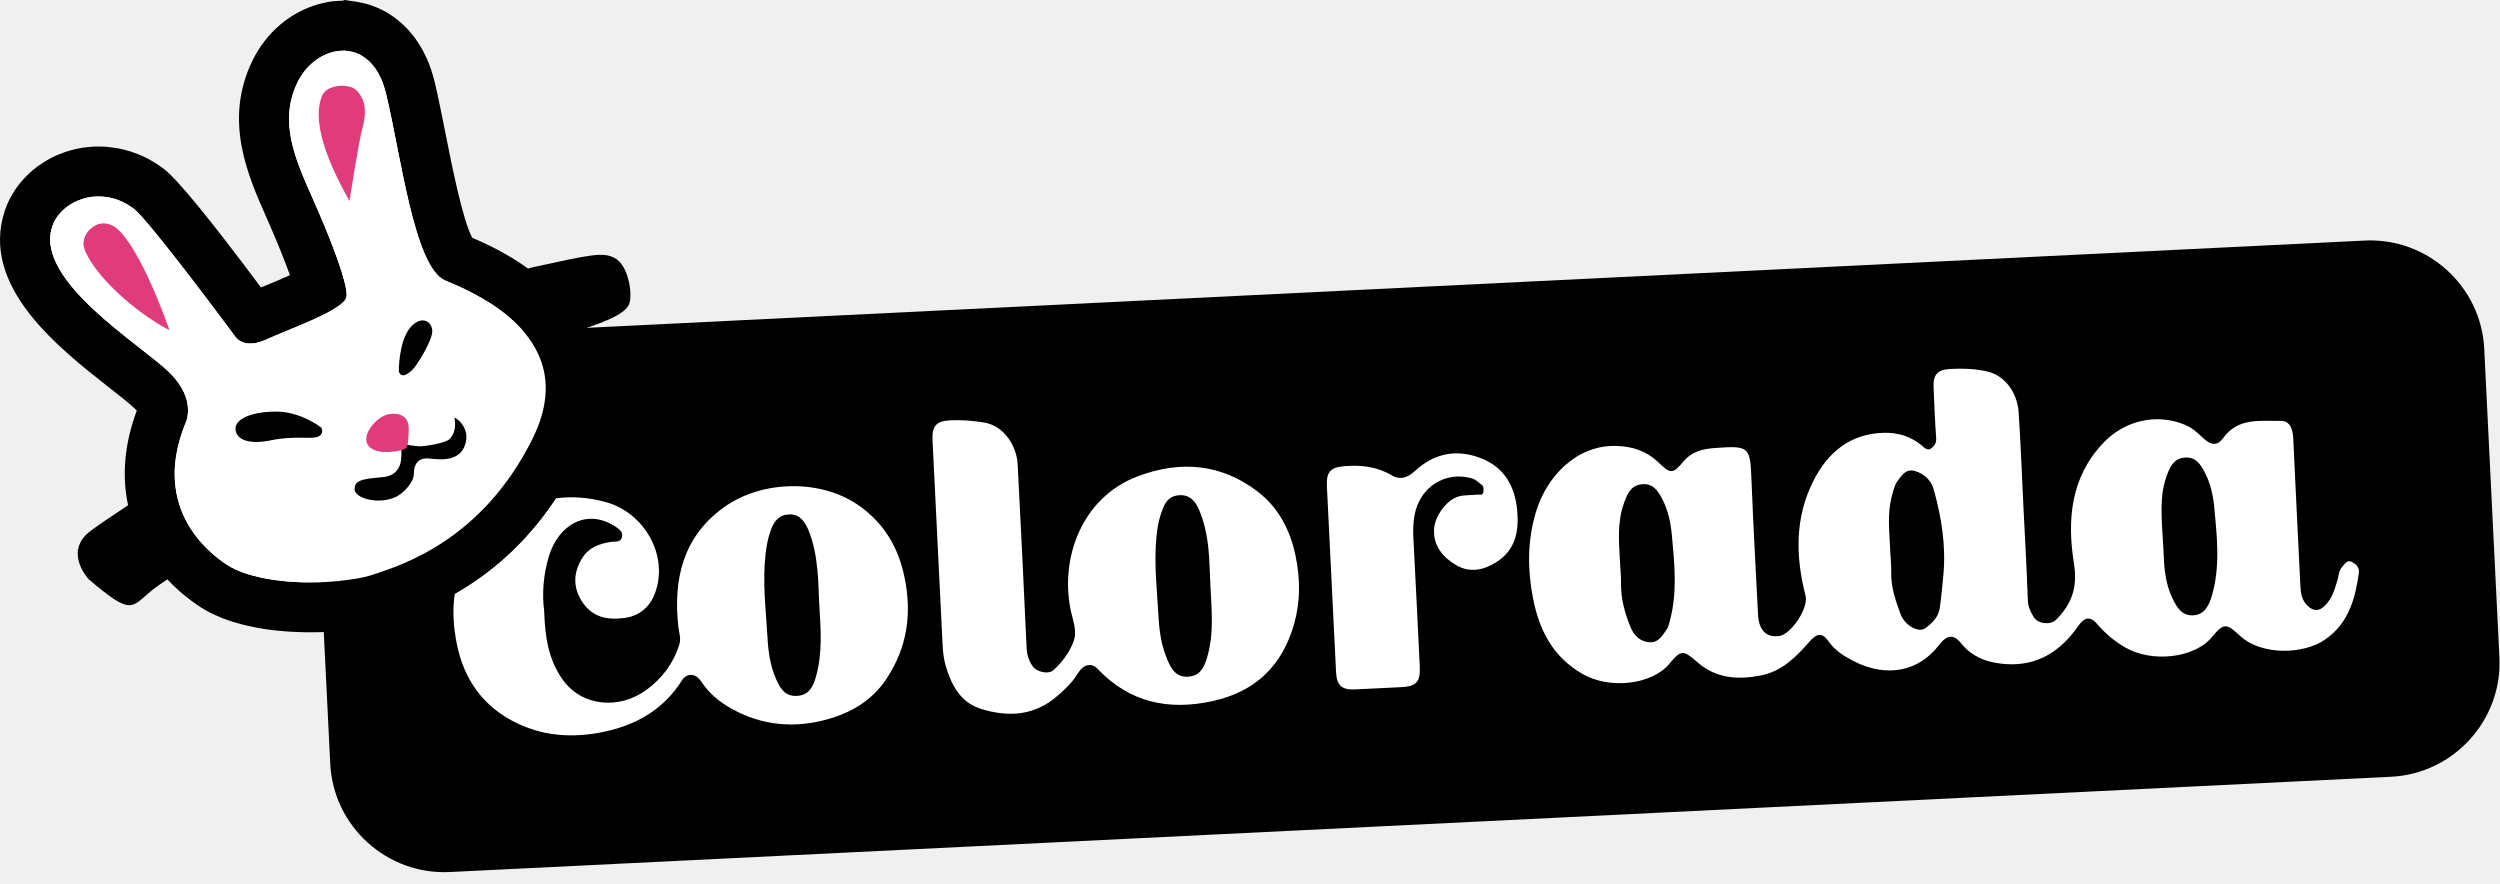
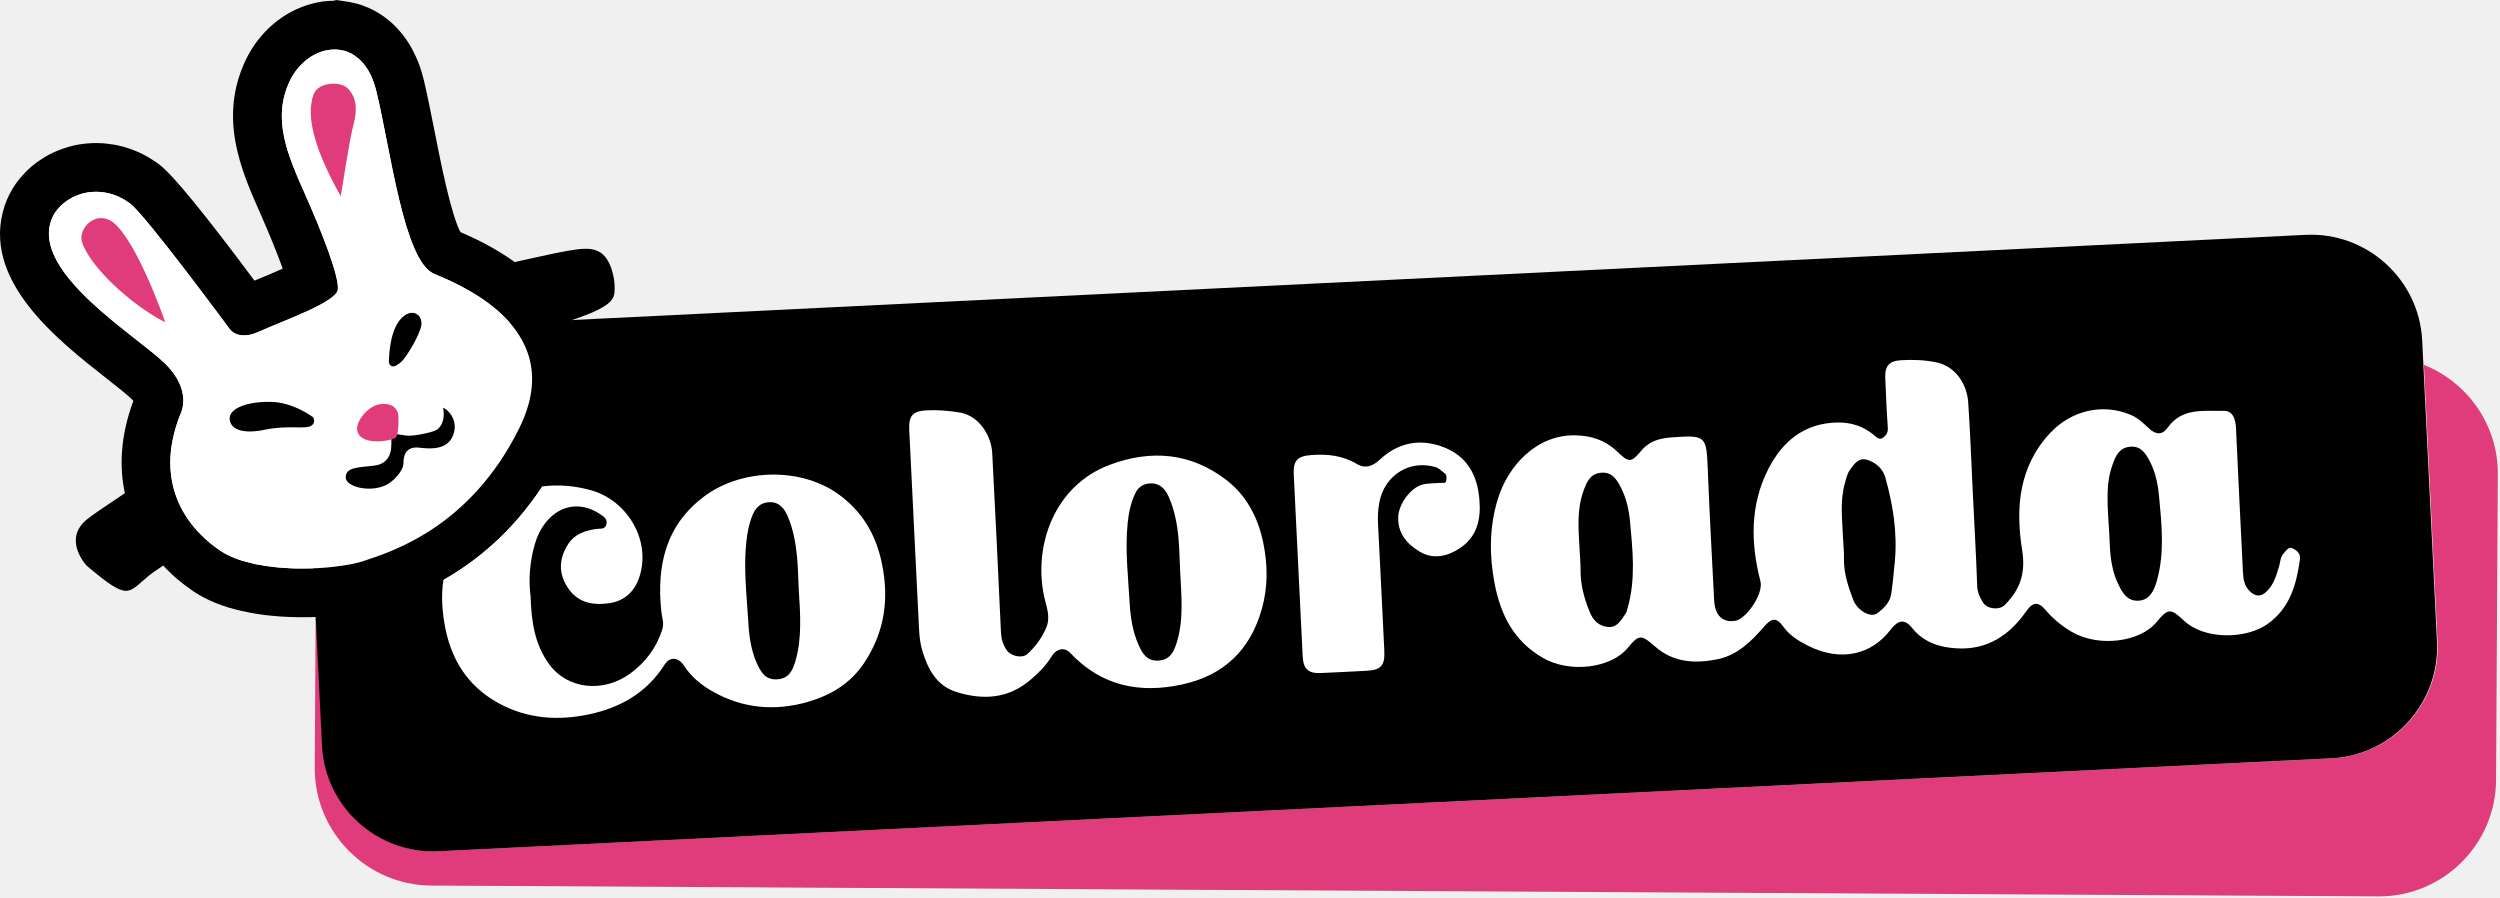
- <svg xmlns="http://www.w3.org/2000/svg" width="659" height="233" viewBox="0 0 659 233" fill="none">
-   <path d="M658.847 173.294L654.843 91.923C654.034 75.432 639.861 62.602 623.347 63.411L111.596 88.523C95.085 89.335 82.24 103.493 83.052 119.985L87.054 201.356C87.866 217.847 102.038 230.68 118.553 229.868L630.3 204.752C646.811 203.944 659.659 189.786 658.847 173.294Z" fill="black" />
-   <path d="M389.681 120.525C383.407 118.347 377.753 119.695 372.898 124.225C371.106 125.895 369.042 126.611 366.902 125.323C363.03 122.994 358.893 122.542 354.525 122.874C350.723 123.161 349.585 124.345 349.771 128.18C350.16 136.249 350.561 144.318 350.96 152.384C351.364 160.655 351.759 168.929 352.186 177.2C352.363 180.66 353.681 181.875 357.085 181.73C361.178 181.556 365.271 181.342 369.361 181.133C373.381 180.925 374.45 179.738 374.251 175.669C373.697 164.333 373.157 153 372.56 141.663C372.452 139.646 372.522 137.673 372.898 135.687C374.285 128.332 381.011 124.108 387.987 126.097C389.09 126.413 389.659 127.145 390.462 127.707C391.192 128.218 391.078 128.973 391.015 129.648C390.907 130.769 389.934 130.302 389.33 130.374C387.715 130.576 386.021 130.431 384.482 130.867C381.327 131.763 378.201 136.047 378.021 139.454C377.784 143.92 380.351 146.904 383.837 148.965C387.415 151.083 391.167 150.297 394.52 148.129C399.381 144.987 400.415 140.23 399.953 134.81C399.372 127.953 396.375 122.848 389.681 120.525Z" fill="white" />
-   <path d="M583.1 156.869C582.354 159.464 581.159 162.116 578.027 162.207C575.103 162.296 573.795 160.124 572.581 157.541C570.211 152.503 570.47 147.19 570.258 144.368C569.79 136.419 569.165 130.913 571.108 125.54C571.949 123.22 572.809 121.007 575.669 120.644C578.757 120.256 580.072 122.38 581.257 124.666C582.784 127.617 583.426 130.929 583.716 134.076C584.421 141.659 585.259 149.343 583.1 156.869ZM512.257 151.758C511.985 154.615 511.719 157.469 511.312 160.313C510.967 162.709 509.26 164.287 507.557 165.572C505.73 166.952 502.095 164.856 500.989 161.882C499.674 158.353 498.451 154.782 498.524 150.915C498.558 149.084 498.366 147.25 498.274 145.416C498.091 140.409 497.36 135.377 498.783 130.43C499.134 129.209 499.415 127.864 500.139 126.876C501.242 125.376 502.414 123.45 504.766 124.154C507.178 124.874 509.042 126.582 509.709 128.95C511.795 136.394 513.009 143.919 512.257 151.758ZM440.111 163.855C439.928 164.515 439.802 165.25 439.419 165.787C438.246 167.438 437.248 169.496 434.754 169.297C432.194 169.092 430.651 167.419 429.741 165.159C428.287 161.538 427.26 157.825 427.304 153.867C427.323 152.134 427.153 150.401 427.067 148.667C426.783 143.269 426.182 137.871 428.091 132.593C428.938 130.257 429.792 128.05 432.627 127.671C435.689 127.264 437.045 129.338 438.228 131.658C439.741 134.613 440.418 137.909 440.705 141.056C441.401 148.642 442.219 156.31 440.111 163.855ZM619.871 148.09C618.68 147.487 618.098 148.705 617.419 149.409C616.461 150.4 616.515 151.761 616.142 152.973C615.415 155.332 614.779 157.709 612.93 159.574C611.281 161.238 609.795 161.156 608.221 159.628C606.751 158.201 606.473 156.361 606.381 154.432C605.756 141.463 605.086 128.495 604.498 115.527C604.39 113.172 603.651 110.896 601.22 110.937C595.812 111.031 589.911 110.012 586.014 115.495C584.551 117.55 582.8 117.373 581.008 115.707C579.472 114.277 577.999 112.818 575.938 111.969C568.264 108.809 559.939 110.934 554.388 116.793C545.766 125.891 544.872 137.195 546.695 148.547C547.707 154.855 546.095 159.246 541.989 163.363C540.526 164.827 537.22 164.486 536.117 162.7C535.301 161.383 534.6 160.013 534.539 158.28C534.255 150.107 533.787 141.94 533.386 133.773C532.975 125.401 532.668 117.02 532.112 108.657C531.783 103.701 528.667 98.928 523.562 97.855C520.332 97.176 517.222 97.088 514.027 97.258C510.752 97.438 509.551 98.761 509.687 102.028C509.87 106.523 510.06 111.019 510.376 115.505C510.471 116.856 509.836 117.708 508.91 118.28C507.971 118.86 507.263 117.999 506.549 117.408C503.679 115.025 500.313 113.999 496.624 114.084C487.762 114.292 481.873 119.192 478.074 126.633C473.109 136.356 473.273 146.675 475.937 156.979C476.813 160.357 472.081 167.163 469.117 167.634C465.697 168.174 463.636 166.201 463.421 162.065C462.811 150.325 462.173 138.584 461.702 126.838C461.338 117.708 461.262 117.44 452.084 118.093C448.917 118.321 446.044 118.961 443.822 121.588C440.936 125 440.415 125.01 437.134 121.866C433.995 118.857 430.237 117.654 426.034 117.547C415.493 117.276 407.62 125.695 404.848 135.033C402.632 142.486 402.613 149.955 404.076 157.57C405.723 166.134 409.342 173.193 417.212 177.688C424.422 181.808 435.535 180.46 440.086 174.923C443.142 171.204 443.746 171.327 447.491 174.604C452.384 178.882 458.156 179.229 464.154 178.051C469.654 176.972 473.399 173.253 476.911 169.209C478.991 166.819 480.299 166.671 482.091 169.165C483.823 171.577 486.175 173.016 488.599 174.26C497.639 178.897 506.002 176.738 511.078 170.09C513.129 167.4 514.883 166.999 516.953 169.578C520.117 173.518 524.504 174.847 529.201 175.081C537.359 175.482 543.329 171.482 547.83 165.001C549.493 162.605 551.041 162.378 552.884 164.559C554.961 167.015 557.344 169.001 560.154 170.639C567.316 174.816 578.52 173.436 583.04 167.962C586.147 164.199 586.864 164.215 590.42 167.561C596.056 172.858 607.26 172.558 612.987 168.53C619.091 164.234 620.838 157.863 621.793 151.038C622.008 149.485 620.968 148.645 619.871 148.09Z" fill="white" />
-   <path d="M215.023 178.591C214.308 181.04 213.23 183.278 210.067 183.436C206.903 183.619 205.689 181.435 204.637 179.143C203.053 175.642 202.525 171.851 202.313 168.113C201.893 160.821 200.97 153.5 201.789 146.179C202.026 143.941 202.446 141.731 203.236 139.597C204.134 137.226 205.506 135.594 208.221 135.594C210.91 135.594 212.175 137.596 213.019 139.543C214.469 142.943 215.102 146.574 215.471 150.236C215.759 153.184 215.787 156.158 215.945 159.135C216.341 165.638 216.894 172.195 215.023 178.591ZM238.405 152.051C236.796 144.31 233.13 138.123 226.698 133.463C216.549 126.143 200.654 126.487 190.559 133.912C179.961 141.703 177.458 152.79 178.801 165.136C178.959 166.768 179.62 168.217 179.038 170.007C177.458 174.982 174.452 178.881 170.365 181.883C163.197 187.095 153.389 186.252 148.354 179.197C144.559 173.877 143.661 167.901 143.449 161.057C142.845 156.631 143.215 151.603 144.638 146.785C147.116 138.385 154.654 133.804 162.299 138.862C163.513 139.651 164.249 140.311 163.933 141.599C163.592 143.047 162.22 142.678 161.139 142.836C158.187 143.259 155.365 144.26 153.705 146.76C151.253 150.472 150.807 154.447 153.364 158.475C156.051 162.715 160.033 163.504 164.591 162.898C168.599 162.374 171.342 159.949 172.685 156.291C176.323 146.312 169.759 135.174 159.821 132.384C155.365 131.146 150.937 130.777 146.509 131.358C138.206 143.941 128.398 151.656 119.883 156.502C119.226 160.821 119.517 165.215 120.411 169.717C122.361 179.38 127.554 186.464 136.413 190.703C144.296 194.466 152.732 194.574 161.032 192.468C168.731 190.517 175.242 186.464 179.645 179.512C181.042 177.274 183.362 177.353 184.942 179.774C186.921 182.802 189.608 184.989 192.696 186.729C200.841 191.335 209.564 192.073 218.423 189.516C224.511 187.78 229.862 184.595 233.554 179.118C239.142 170.796 240.46 161.793 238.405 152.051Z" fill="white" />
-   <path d="M318.155 173.419C317.397 175.897 316.391 178.123 313.31 178.363C310.023 178.622 308.787 176.387 307.715 173.902C306.195 170.382 305.617 166.601 305.408 162.866C305.004 155.672 304.125 148.477 304.864 141.242C305.158 138.375 305.743 135.584 307.014 133.015C307.877 131.266 309.507 130.436 311.511 130.533C313.999 130.653 315.276 132.516 316.069 134.375C317.513 137.75 318.24 141.39 318.579 145.052C318.86 148.105 318.907 151.179 319.056 154.241C319.362 160.662 320.086 167.106 318.155 173.419ZM331.544 129.602C321.986 122.266 311.233 121.29 299.953 125.536C285.129 131.111 279.301 147.195 282.297 161.136C282.863 163.775 284.064 166.449 282.907 169.331C281.754 172.204 279.952 174.578 277.724 176.617C276.352 177.874 273.229 177.163 272.133 175.522C271.181 174.092 270.691 172.558 270.612 170.768C269.885 154.627 269.089 138.489 268.251 122.354C268.014 117.758 264.816 112.284 259.49 111.393C256.475 110.892 253.564 110.652 250.57 110.797C246.762 110.983 245.63 112.246 245.814 116.085C246.259 125.277 246.718 134.47 247.17 143.663C247.546 151.321 247.909 158.983 248.304 166.645C248.462 169.66 248.453 172.674 249.328 175.639C250.836 180.74 253.279 185.213 258.599 186.864C265.773 189.09 272.698 188.717 278.773 183.414C280.837 181.608 282.749 179.796 284.172 177.429C285.591 175.067 287.765 174.641 289.336 176.308C297.762 185.232 308.092 187.357 319.713 184.793C330.915 182.325 338.004 175.487 341.124 164.492C342.827 158.494 342.758 152.515 341.49 146.412C340.077 139.609 336.895 133.709 331.544 129.602Z" fill="white" />
-   <path d="M98.319 151.472C97.977 151.605 97.607 151.709 97.212 151.813C95.42 152.315 93.126 152.71 90.569 153C90.041 153.079 89.513 153.13 88.988 153.183C88.46 153.208 87.907 153.291 87.354 153.316C86.798 153.341 86.245 153.369 85.666 153.42C84.532 153.474 83.4 153.499 82.24 153.499H79.971C79.525 153.474 79.076 153.474 78.628 153.445C78.021 153.42 77.442 153.395 76.835 153.341C76.229 153.316 75.622 153.262 75.069 153.208C73.277 153.025 71.51 152.789 69.85 152.473C69.269 152.369 68.687 152.261 68.163 152.104C66.528 151.734 64.945 151.286 63.523 150.737C63.049 150.55 62.6 150.339 62.126 150.131C61.228 149.708 60.387 149.259 59.648 148.76C58.197 147.788 56.746 146.68 55.403 145.417C50.21 140.679 46.123 133.936 46.044 125.144C46.019 121.141 46.834 116.718 48.759 111.873C48.759 111.873 52.268 105.66 44.647 98.181C37.03 90.731 9.061 73.984 13.752 59.794C14.042 58.897 14.463 58.029 14.991 57.265C15.281 56.871 15.572 56.476 15.888 56.132C16.625 55.318 17.497 54.582 18.445 53.973C19.077 53.553 19.763 53.184 20.5 52.893C21.081 52.656 21.634 52.448 22.213 52.29C22.715 52.158 23.215 52.025 23.717 51.971L23.771 51.946C24.27 51.867 24.798 51.817 25.298 51.817C25.509 51.788 25.746 51.788 25.958 51.788C26.142 51.788 26.328 51.788 26.511 51.817H26.616C26.96 51.817 27.302 51.842 27.617 51.895C28.936 52.025 30.228 52.341 31.546 52.893C31.967 53.054 32.39 53.237 32.785 53.474C33.206 53.66 33.629 53.922 33.996 54.159C34.419 54.449 34.814 54.711 35.238 55.002C39.587 58.37 62.126 88.888 62.126 88.888L62.23 88.992C62.442 89.282 63.286 90.15 64.866 90.466C65.157 90.52 65.473 90.545 65.814 90.545H66.184C66.291 90.545 66.421 90.545 66.528 90.52H66.608C66.816 90.52 67.028 90.494 67.214 90.466C67.531 90.387 67.821 90.333 68.163 90.229C68.766 90.071 69.455 89.835 70.192 89.494C75.992 86.807 90.885 81.674 91.334 78.224C91.782 74.776 87.063 62.742 82.424 52.315C77.784 41.888 73.409 32.042 78.416 21.719C80.394 17.666 83.846 14.771 87.537 13.77C87.879 13.663 88.249 13.584 88.59 13.533C88.83 13.48 89.093 13.454 89.33 13.426C89.462 13.401 89.567 13.401 89.674 13.401H89.778C89.962 13.372 90.148 13.372 90.332 13.372H90.752C91.071 13.372 91.359 13.401 91.703 13.454H91.729C92.045 13.505 92.389 13.559 92.705 13.638C92.968 13.688 93.205 13.716 93.442 13.821C93.628 13.874 93.783 13.928 93.969 14.032C94.207 14.111 94.444 14.19 94.681 14.323C94.918 14.402 95.104 14.534 95.262 14.638C95.499 14.742 95.657 14.875 95.841 15.008C96.792 15.611 97.661 16.428 98.477 17.429C98.635 17.64 98.793 17.849 98.951 18.089C99.109 18.326 99.295 18.588 99.453 18.85C99.665 19.14 99.823 19.481 99.981 19.825C100.164 20.141 100.322 20.431 100.455 20.772C100.559 20.984 100.667 21.22 100.746 21.457C100.85 21.748 100.955 22.038 101.062 22.325C101.324 23.064 101.536 23.825 101.745 24.617C105.623 40.547 109.182 70.508 117.352 73.933C119.119 74.669 121.834 75.802 124.865 77.409C130.927 80.591 138.257 85.649 141.762 93.099C144.584 98.996 144.951 106.421 140.365 115.664C127.16 142.257 106.176 148.893 98.319 151.472ZM166.172 77.671C166.226 75.064 165.119 69.694 162.06 68.033C159.003 66.376 155.893 67.061 140.207 70.508C139.916 70.587 139.575 70.666 139.205 70.799C133.747 66.85 128.212 64.267 124.47 62.664C121.888 57.764 119.04 43.284 117.456 35.281C116.454 30.277 115.532 25.593 114.558 21.511L114.53 21.432L114.504 21.325C114.188 20.087 113.872 19.061 113.556 18.089L113.452 17.824L113.373 17.587C113.291 17.404 113.24 17.218 113.161 17.034L113.057 16.693L112.896 16.378C112.791 16.113 112.633 15.718 112.421 15.27C112.159 14.664 111.894 14.19 111.739 13.874C111.527 13.454 111.182 12.741 110.655 11.927C110.339 11.399 109.997 10.901 109.653 10.399C109.39 10.029 109.074 9.609 108.758 9.215C107.178 7.213 105.304 5.474 103.221 4.082C102.933 3.896 102.563 3.659 102.115 3.397C101.536 3.027 100.901 2.683 100.243 2.396C99.823 2.185 99.374 1.973 98.9 1.815C98.426 1.604 97.977 1.449 97.582 1.316C96.738 1.026 96.024 0.868 95.578 0.789C94.867 0.603 94.235 0.499 93.679 0.42L90.885 0L90.199 0.208C89.829 0.208 89.462 0.208 89.067 0.237C88.802 0.262 88.511 0.262 88.195 0.316H88.012C87.433 0.366 86.773 0.474 86.194 0.578C85.404 0.736 84.718 0.893 84.058 1.08C76.57 3.132 70.192 8.558 66.554 15.955C58.883 31.777 65.264 46.128 70.375 57.635C73.198 64.031 75.173 69.034 76.44 72.538C74.25 73.51 71.93 74.486 70.4 75.117C69.85 75.326 69.323 75.537 68.795 75.774C55.378 57.792 46.809 47.312 43.276 44.6L43.171 44.496C42.485 43.997 41.828 43.52 41.142 43.1C40.352 42.602 39.612 42.154 38.822 41.759C38.032 41.336 37.188 40.967 36.398 40.654C34.129 39.732 31.73 39.098 29.226 38.836C28.436 38.731 27.725 38.649 26.985 38.649C26.644 38.624 26.299 38.624 25.958 38.624C25.563 38.624 25.14 38.624 24.744 38.649C23.663 38.703 22.557 38.81 21.502 38.993H21.451C20.607 39.126 19.709 39.334 18.733 39.6C17.655 39.887 16.599 40.256 15.518 40.705C14.121 41.257 12.75 41.967 11.353 42.889C9.403 44.101 7.636 45.601 6.109 47.312C5.291 48.208 4.709 49.023 4.314 49.55L4.235 49.657L4.156 49.79C2.945 51.526 1.969 53.474 1.258 55.554C-5.307 75.458 15.307 91.599 28.936 102.288C31.546 104.315 34.236 106.449 35.421 107.608C35.687 107.844 35.895 108.081 36.053 108.239C32.627 117.454 32.178 125.826 33.762 133.172C28.303 136.78 24.586 139.334 23.452 140.281C16.783 145.784 23.452 152.763 23.452 152.763C34.972 162.505 34.419 160.188 40.298 155.396C40.826 154.948 42.169 154.026 44.123 152.71C46.626 155.421 49.42 157.739 52.318 159.686C53.636 160.583 55.112 161.397 56.667 162.111C57.249 162.373 57.935 162.66 58.617 162.951C60.596 163.714 62.733 164.374 65.024 164.898C65.896 165.11 66.687 165.268 67.369 165.4C69.402 165.795 71.564 166.111 73.804 166.297C74.487 166.376 75.201 166.426 75.913 166.48C76.44 166.505 76.993 166.534 77.518 166.559L77.916 166.584C78.52 166.612 79.076 166.638 79.629 166.638C79.999 166.663 80.366 166.663 80.71 166.663H82.24C83.634 166.663 84.981 166.638 86.403 166.559L86.956 166.534C87.354 166.505 87.749 166.48 88.144 166.455C88.672 166.426 89.197 166.376 89.725 166.322L90.094 166.297H90.199L90.306 166.268H90.436C91.017 166.215 91.599 166.139 92.177 166.06C95.445 165.691 98.319 165.163 100.692 164.532C101.378 164.321 102.01 164.138 102.592 163.926L102.696 163.901C106.438 162.66 112.712 160.608 119.884 156.501C128.399 151.655 138.203 143.943 146.509 131.357C148.485 128.355 150.384 125.09 152.176 121.51C158.95 107.87 157.369 96.969 154.863 90.229C154.443 89.099 153.968 87.991 153.466 86.94C154.152 86.624 154.705 86.413 155.128 86.255C166.595 82.384 166.093 80.279 166.172 77.671Z" fill="black" />
-   <path d="M140.367 115.665C127.158 142.258 106.178 148.891 98.32 151.473C97.976 151.602 97.609 151.71 97.214 151.814C95.422 152.313 93.127 152.71 90.57 153.001C90.043 153.08 89.515 153.13 88.99 153.184C88.462 153.209 87.906 153.288 87.356 153.317C86.8 153.342 86.246 153.367 85.665 153.421C84.533 153.474 83.402 153.5 82.239 153.5H79.973C79.524 153.474 79.075 153.474 78.629 153.446C78.022 153.421 77.441 153.395 76.834 153.342C76.23 153.317 75.624 153.263 75.07 153.209C73.275 153.026 71.511 152.789 69.849 152.474C69.27 152.366 68.689 152.262 68.164 152.104C66.53 151.735 64.947 151.287 63.524 150.734C63.05 150.551 62.602 150.34 62.127 150.128C61.23 149.708 60.386 149.26 59.646 148.761C58.199 147.786 56.748 146.681 55.405 145.415C50.212 140.676 46.125 133.937 46.046 125.142C46.017 121.139 46.836 116.716 48.761 111.873C48.761 111.873 52.266 105.661 44.649 98.182C37.032 90.732 9.063 73.985 13.753 59.795C14.044 58.898 14.464 58.03 14.992 57.266C15.283 56.868 15.574 56.474 15.89 56.133C16.626 55.318 17.496 54.58 18.447 53.974C19.079 53.554 19.765 53.184 20.501 52.894C21.083 52.657 21.636 52.449 22.215 52.288C22.717 52.158 23.216 52.026 23.719 51.972L23.77 51.947C24.272 51.868 24.8 51.814 25.299 51.814C25.511 51.789 25.748 51.789 25.96 51.789C26.143 51.789 26.326 51.789 26.513 51.814H26.617C26.962 51.814 27.303 51.843 27.619 51.893C28.937 52.026 30.23 52.341 31.548 52.894C31.968 53.055 32.389 53.238 32.787 53.475C33.207 53.658 33.628 53.92 33.998 54.16C34.421 54.447 34.816 54.712 35.236 55.003C39.589 58.371 62.127 88.888 62.127 88.888L62.232 88.993C62.444 89.283 63.287 90.151 64.868 90.467C65.159 90.52 65.475 90.546 65.816 90.546H66.186C66.29 90.546 66.423 90.546 66.53 90.52H66.609C66.818 90.52 67.03 90.492 67.213 90.467C67.532 90.388 67.82 90.334 68.164 90.23C68.768 90.072 69.454 89.835 70.194 89.491C75.993 86.808 90.886 81.672 91.335 78.224C91.781 74.774 87.065 62.74 82.422 52.316C77.785 41.889 73.408 32.043 78.418 21.72C80.393 17.666 83.847 14.772 87.539 13.771C87.881 13.664 88.25 13.585 88.592 13.531C88.829 13.48 89.094 13.455 89.331 13.427C89.464 13.398 89.568 13.398 89.673 13.398H89.78C89.963 13.373 90.147 13.373 90.333 13.373H90.754C91.07 13.373 91.361 13.398 91.705 13.455H91.73C92.046 13.506 92.388 13.559 92.704 13.638C92.969 13.689 93.206 13.717 93.443 13.821C93.627 13.875 93.785 13.926 93.971 14.033C94.208 14.112 94.445 14.191 94.682 14.32C94.919 14.402 95.106 14.532 95.261 14.639C95.501 14.743 95.656 14.876 95.842 15.008C96.79 15.611 97.66 16.429 98.478 17.43C98.636 17.641 98.794 17.85 98.952 18.086C99.11 18.326 99.294 18.588 99.455 18.85C99.667 19.141 99.822 19.482 99.983 19.826C100.166 20.142 100.324 20.432 100.457 20.773C100.561 20.984 100.665 21.221 100.744 21.458C100.852 21.748 100.956 22.036 101.061 22.326C101.326 23.065 101.535 23.826 101.746 24.618C105.621 40.547 109.18 70.509 117.354 73.931C119.117 74.67 121.836 75.803 124.867 77.407C130.929 80.592 138.258 85.649 141.764 93.1C144.583 98.996 144.953 106.421 140.367 115.665Z" fill="white" />
-   <path d="M105.135 97.914C105.135 97.914 105.044 90.028 108.137 86.355C111.231 82.687 114.371 84.997 113.9 87.834C113.428 90.673 109.78 96.481 108.699 97.488C107.625 98.497 105.803 99.943 105.135 97.914Z" fill="black" />
-   <path d="M84.668 112.69C84.668 112.69 79.386 108.573 73.077 108.504C66.772 108.434 62.021 110.249 62.085 113.037C62.148 115.824 65.454 117.321 71.538 116.042C77.623 114.767 82.294 115.897 83.944 115.06C85.591 114.227 84.668 112.69 84.668 112.69Z" fill="black" />
-   <path d="M30.384 59.882C30.384 59.882 27.828 57.992 25.135 59.432C22.439 60.87 21.621 63.608 22.156 65.31C24.235 71.918 35.204 82.17 44.678 87.041C44.678 87.041 37.101 64.982 30.384 59.882Z" fill="#E03B7A" />
-   <path d="M95.481 34.01C97.147 27.977 95.513 25.489 94.076 23.921C92.165 21.839 86.065 22.135 84.821 25.39C82.344 31.857 85.793 41.727 92.127 52.995C92.127 52.995 94.531 37.439 95.481 34.01Z" fill="#E03B7A" />
-   <path d="M105.74 116.947C105.74 116.947 105.927 119.738 105.715 121.332C105.418 123.58 104.03 125.427 101.085 125.742C96.47 126.235 93.54 126.235 93.467 128.852C93.395 131.472 100.102 133.148 104.533 130.891C106.148 130.064 109.11 127.305 109.091 124.893C109.072 122.481 110.159 120.521 113.253 120.874C116.344 121.225 121.635 121.724 122.795 116.537C123.579 113.03 121.032 110.567 119.777 110.075C119.777 110.075 120.716 113.674 118.402 115.823C117.451 116.707 112.776 117.557 110.936 117.648C109.555 117.714 105.74 116.947 105.74 116.947Z" fill="black" />
-   <path d="M96.617 116.403C95.968 113.766 99.582 109.698 102.475 109.18C105.37 108.665 107.517 109.824 107.713 112.396C107.793 113.422 107.721 117.074 107.151 118.005C106.585 118.938 97.683 120.726 96.617 116.403Z" fill="#E03B7A" />
+ <svg xmlns="http://www.w3.org/2000/svg" width="847" height="304" viewBox="0 0 847 304" fill="none">
+   <path d="M846.26 160.654L845.664 264.288C845.569 286.088 827.627 303.829 805.827 303.696L146.077 300.029C124.277 299.9 106.535 281.958 106.635 260.158L106.964 205.321L109.277 252.658C110.302 273.337 128.077 289.425 148.756 288.4L790.069 256.921C810.752 255.892 826.873 238.121 825.848 217.442L821.219 123.621C835.923 129.471 846.36 143.904 846.26 160.654Z" fill="#E03B7A" />
+   <path d="M825.652 217.438L820.635 115.342C819.619 94.646 801.856 78.55 781.16 79.567L139.848 111.079C119.156 112.096 103.06 129.854 104.073 150.546L109.089 252.642C110.11 273.338 127.868 289.433 148.564 288.417L789.877 256.908C810.568 255.892 826.668 238.129 825.652 217.438Z" fill="black" />
+   <path d="M488.339 151.225C480.477 148.496 473.389 150.183 467.306 155.867C465.064 157.962 462.477 158.863 459.793 157.246C454.939 154.321 449.756 153.754 444.285 154.171C439.519 154.533 438.094 156.017 438.327 160.833C438.81 170.954 439.314 181.075 439.814 191.2C440.327 201.579 440.818 211.954 441.352 222.333C441.573 226.675 443.227 228.2 447.493 228.021C452.623 227.804 457.748 227.529 462.877 227.271C467.914 227.008 469.252 225.521 469.002 220.413C468.31 206.192 467.631 191.967 466.885 177.746C466.747 175.217 466.839 172.742 467.306 170.246C469.048 161.021 477.481 155.721 486.218 158.217C487.598 158.613 488.31 159.529 489.318 160.238C490.235 160.875 490.094 161.825 490.01 162.671C489.877 164.079 488.656 163.488 487.902 163.583C485.877 163.833 483.752 163.654 481.827 164.2C477.873 165.325 473.952 170.7 473.727 174.975C473.435 180.579 476.648 184.321 481.014 186.908C485.498 189.567 490.198 188.583 494.402 185.862C500.498 181.917 501.793 175.95 501.214 169.146C500.481 160.542 496.731 154.138 488.339 151.225Z" fill="white" />
+   <path d="M730.727 196.829C729.794 200.083 728.294 203.412 724.373 203.525C720.706 203.637 719.069 200.908 717.548 197.675C714.577 191.35 714.902 184.687 714.635 181.142C714.048 171.171 713.268 164.263 715.702 157.517C716.752 154.608 717.831 151.829 721.419 151.379C725.285 150.892 726.935 153.554 728.419 156.425C730.331 160.125 731.135 164.279 731.502 168.229C732.381 177.746 733.431 187.383 730.727 196.829ZM641.952 190.412C641.606 193.996 641.273 197.583 640.764 201.15C640.335 204.154 638.194 206.133 636.056 207.746C633.764 209.479 629.214 206.85 627.827 203.117C626.181 198.688 624.648 194.213 624.739 189.358C624.785 187.058 624.544 184.762 624.423 182.458C624.198 176.175 623.281 169.862 625.064 163.654C625.502 162.121 625.856 160.437 626.764 159.196C628.144 157.317 629.61 154.9 632.56 155.779C635.585 156.683 637.923 158.825 638.756 161.8C641.373 171.137 642.89 180.583 641.952 190.412ZM551.539 205.596C551.306 206.425 551.148 207.342 550.669 208.021C549.202 210.088 547.952 212.675 544.827 212.421C541.615 212.167 539.681 210.067 538.543 207.229C536.714 202.688 535.435 198.029 535.489 193.062C535.51 190.887 535.298 188.713 535.189 186.538C534.835 179.767 534.081 172.992 536.477 166.367C537.535 163.438 538.606 160.667 542.156 160.196C545.998 159.683 547.694 162.287 549.181 165.192C551.073 168.904 551.923 173.042 552.285 176.988C553.156 186.504 554.181 196.129 551.539 205.596ZM776.81 185.812C775.314 185.054 774.585 186.587 773.735 187.467C772.535 188.712 772.602 190.421 772.135 191.937C771.223 194.9 770.427 197.883 768.11 200.225C766.044 202.308 764.181 202.208 762.21 200.287C760.365 198.5 760.019 196.192 759.902 193.771C759.119 177.496 758.277 161.229 757.548 144.958C757.41 142.004 756.485 139.142 753.435 139.2C746.656 139.317 739.264 138.037 734.381 144.917C732.548 147.496 730.352 147.271 728.106 145.179C726.181 143.388 724.335 141.558 721.756 140.492C712.135 136.525 701.702 139.196 694.744 146.546C683.939 157.963 682.823 172.142 685.106 186.387C686.373 194.304 684.352 199.812 679.21 204.975C677.373 206.812 673.231 206.383 671.848 204.146C670.827 202.492 669.948 200.771 669.877 198.6C669.519 188.346 668.931 178.1 668.431 167.85C667.914 157.342 667.527 146.829 666.831 136.337C666.414 130.117 662.514 124.133 656.119 122.783C652.069 121.929 648.173 121.817 644.173 122.037C640.064 122.262 638.56 123.921 638.727 128.021C638.96 133.658 639.193 139.3 639.594 144.929C639.71 146.621 638.919 147.696 637.76 148.413C636.577 149.142 635.689 148.058 634.798 147.312C631.198 144.325 626.981 143.038 622.356 143.146C611.256 143.408 603.873 149.554 599.11 158.892C592.889 171.087 593.098 184.037 596.439 196.962C597.531 201.208 591.602 209.746 587.889 210.333C583.602 211.008 581.014 208.538 580.748 203.346C579.985 188.617 579.185 173.888 578.598 159.15C578.139 147.692 578.044 147.354 566.544 148.175C562.573 148.463 558.973 149.267 556.189 152.562C552.569 156.842 551.919 156.854 547.81 152.908C543.873 149.137 539.16 147.625 533.898 147.492C520.685 147.15 510.823 157.717 507.348 169.433C504.573 178.783 504.544 188.15 506.377 197.708C508.444 208.454 512.981 217.312 522.839 222.95C531.873 228.121 545.806 226.429 551.506 219.483C555.335 214.812 556.089 214.971 560.789 219.083C566.919 224.45 574.152 224.879 581.669 223.404C588.564 222.05 593.256 217.388 597.656 212.313C600.26 209.313 601.902 209.125 604.143 212.254C606.318 215.283 609.264 217.087 612.302 218.646C623.631 224.467 634.11 221.758 640.473 213.412C643.044 210.042 645.239 209.542 647.835 212.775C651.802 217.721 657.302 219.383 663.185 219.675C673.406 220.183 680.889 215.163 686.531 207.029C688.614 204.025 690.552 203.738 692.86 206.475C695.464 209.558 698.452 212.046 701.973 214.104C710.948 219.346 724.989 217.617 730.652 210.746C734.548 206.025 735.444 206.046 739.902 210.246C746.96 216.888 761.006 216.517 768.181 211.458C775.831 206.071 778.023 198.079 779.219 189.512C779.485 187.562 778.185 186.508 776.81 185.812Z" fill="white" />
+   <path d="M269.46 224.079C268.569 227.15 267.214 229.958 263.248 230.158C259.285 230.392 257.764 227.646 256.443 224.775C254.46 220.379 253.798 215.625 253.539 210.933C253.01 201.779 251.848 192.596 252.877 183.413C253.173 180.604 253.702 177.829 254.693 175.154C255.818 172.179 257.535 170.133 260.935 170.133C264.306 170.133 265.893 172.642 266.948 175.087C268.764 179.35 269.556 183.908 270.023 188.5C270.385 192.2 270.414 195.933 270.614 199.667C271.11 207.829 271.802 216.05 269.46 224.079ZM298.76 190.779C296.748 181.067 292.152 173.304 284.093 167.458C271.377 158.271 251.456 158.704 238.806 168.017C225.523 177.8 222.385 191.704 224.068 207.196C224.264 209.246 225.093 211.063 224.368 213.308C222.385 219.554 218.618 224.442 213.498 228.208C204.51 234.75 192.223 233.696 185.91 224.842C181.156 218.167 180.031 210.667 179.768 202.079C179.01 196.529 179.468 190.217 181.256 184.175C184.36 173.637 193.81 167.888 203.389 174.229C204.91 175.217 205.831 176.046 205.439 177.663C205.006 179.483 203.289 179.021 201.935 179.217C198.235 179.746 194.702 181 192.623 184.138C189.548 188.796 188.985 193.783 192.189 198.838C195.56 204.158 200.548 205.15 206.264 204.388C211.285 203.729 214.718 200.692 216.406 196.096C220.96 183.575 212.739 169.604 200.281 166.104C194.702 164.55 189.152 164.088 183.602 164.813C173.193 180.604 160.906 190.283 150.235 196.363C149.41 201.779 149.768 207.3 150.898 212.946C153.339 225.071 159.848 233.958 170.948 239.275C180.827 244 191.398 244.129 201.806 241.492C211.448 239.046 219.61 233.958 225.123 225.233C226.877 222.429 229.785 222.525 231.764 225.563C234.243 229.367 237.61 232.108 241.477 234.288C251.685 240.071 262.618 240.996 273.718 237.788C281.352 235.608 288.06 231.613 292.681 224.738C299.685 214.3 301.335 203 298.76 190.779Z" fill="white" />
+   <path d="M398.706 217.592C397.752 220.7 396.498 223.496 392.635 223.796C388.519 224.117 386.968 221.317 385.622 218.2C383.718 213.779 382.993 209.037 382.731 204.35C382.227 195.325 381.122 186.296 382.052 177.221C382.422 173.621 383.156 170.117 384.743 166.896C385.822 164.704 387.864 163.662 390.381 163.783C393.498 163.933 395.098 166.271 396.093 168.604C397.906 172.842 398.814 177.4 399.239 182C399.589 185.829 399.652 189.687 399.835 193.533C400.218 201.587 401.127 209.671 398.706 217.592ZM415.481 162.617C403.506 153.412 390.031 152.187 375.893 157.512C357.318 164.508 350.01 184.692 353.768 202.183C354.481 205.492 355.985 208.846 354.535 212.462C353.093 216.067 350.831 219.046 348.043 221.604C346.323 223.183 342.406 222.292 341.031 220.229C339.839 218.437 339.227 216.508 339.127 214.262C338.214 194.012 337.218 173.762 336.168 153.521C335.868 147.75 331.864 140.883 325.189 139.767C321.41 139.137 317.764 138.837 314.01 139.021C309.235 139.254 307.822 140.837 308.052 145.654C308.606 157.192 309.185 168.721 309.748 180.258C310.223 189.871 310.677 199.479 311.173 209.092C311.368 212.875 311.36 216.654 312.456 220.375C314.343 226.775 317.402 232.392 324.073 234.462C333.064 237.254 341.739 236.787 349.352 230.133C351.939 227.867 354.339 225.592 356.118 222.621C357.898 219.662 360.623 219.125 362.593 221.217C373.152 232.417 386.098 235.079 400.66 231.862C414.698 228.767 423.581 220.183 427.489 206.392C429.627 198.867 429.539 191.362 427.952 183.704C426.181 175.171 422.189 167.771 415.481 162.617Z" fill="white" />
+   <path d="M123.21 190.054C122.777 190.217 122.318 190.35 121.823 190.483C119.577 191.108 116.702 191.604 113.498 191.971C112.839 192.067 112.177 192.133 111.514 192.2C110.856 192.233 110.16 192.333 109.468 192.367C108.773 192.396 108.081 192.429 107.352 192.496C105.935 192.567 104.514 192.596 103.06 192.596H100.214C99.656 192.567 99.093 192.567 98.531 192.533C97.777 192.496 97.048 192.462 96.285 192.396C95.527 192.367 94.768 192.3 94.073 192.233C91.827 192.004 89.614 191.704 87.531 191.308C86.806 191.179 86.081 191.042 85.418 190.846C83.368 190.383 81.389 189.821 79.602 189.125C79.01 188.9 78.448 188.633 77.852 188.371C76.731 187.842 75.673 187.279 74.748 186.65C72.931 185.429 71.114 184.042 69.431 182.454C62.918 176.508 57.802 168.054 57.702 157.017C57.668 151.996 58.694 146.446 61.106 140.367C61.106 140.367 65.498 132.571 55.948 123.188C46.402 113.842 11.352 92.829 17.231 75.025C17.593 73.9 18.123 72.808 18.785 71.854C19.148 71.358 19.51 70.862 19.91 70.433C20.835 69.408 21.923 68.483 23.114 67.725C23.906 67.196 24.764 66.729 25.689 66.367C26.419 66.071 27.114 65.808 27.835 65.608C28.464 65.446 29.093 65.279 29.723 65.213L29.785 65.179C30.414 65.083 31.077 65.013 31.702 65.013C31.968 64.979 32.264 64.979 32.527 64.979C32.76 64.979 32.993 64.979 33.223 65.013H33.356C33.785 65.013 34.214 65.046 34.61 65.117C36.26 65.279 37.881 65.675 39.531 66.367C40.06 66.567 40.589 66.8 41.085 67.096C41.614 67.329 42.143 67.658 42.602 67.954C43.131 68.317 43.627 68.646 44.156 69.013C49.606 73.242 77.852 111.525 77.852 111.525C77.852 111.525 77.918 111.596 77.985 111.663C78.248 112.021 79.306 113.113 81.285 113.513C81.652 113.579 82.048 113.608 82.481 113.608H82.939C83.073 113.608 83.235 113.608 83.368 113.579H83.469C83.731 113.579 83.998 113.546 84.231 113.513C84.623 113.408 84.989 113.346 85.418 113.212C86.177 113.017 87.035 112.717 87.96 112.288C95.227 108.917 113.898 102.475 114.456 98.146C115.018 93.821 109.102 78.721 103.289 65.642C97.477 52.558 91.993 40.204 98.269 27.254C100.743 22.167 105.073 18.533 109.698 17.279C110.127 17.146 110.593 17.05 111.018 16.983C111.318 16.913 111.648 16.879 111.948 16.85C112.11 16.817 112.243 16.817 112.373 16.817H112.51C112.735 16.783 112.968 16.783 113.202 16.783H113.731C114.123 16.783 114.489 16.817 114.918 16.879H114.952C115.348 16.946 115.777 17.017 116.177 17.113C116.506 17.179 116.802 17.212 117.098 17.346C117.331 17.408 117.531 17.475 117.756 17.608C118.06 17.708 118.356 17.808 118.652 17.971C118.952 18.075 119.181 18.238 119.377 18.367C119.673 18.5 119.873 18.667 120.106 18.829C121.293 19.592 122.385 20.617 123.41 21.871C123.606 22.133 123.806 22.4 124.002 22.696C124.202 22.992 124.431 23.321 124.631 23.654C124.893 24.017 125.093 24.446 125.293 24.875C125.523 25.271 125.723 25.638 125.889 26.067C126.018 26.329 126.152 26.625 126.248 26.925C126.381 27.292 126.514 27.65 126.643 28.012C126.977 28.942 127.243 29.896 127.502 30.892C132.36 50.875 136.823 88.471 147.064 92.763C149.277 93.688 152.677 95.108 156.477 97.125C164.077 101.121 173.26 107.467 177.652 116.813C181.185 124.213 181.648 133.533 175.902 145.125C159.352 178.492 133.052 186.817 123.21 190.054ZM208.243 97.454C208.31 94.183 206.923 87.446 203.089 85.362C199.256 83.283 195.356 84.142 175.706 88.471C175.339 88.571 174.91 88.667 174.448 88.833C167.61 83.879 160.673 80.638 155.981 78.625C152.743 72.479 149.173 54.312 147.193 44.271C145.939 37.992 144.785 32.112 143.56 26.992L143.527 26.892L143.493 26.762C143.098 25.208 142.702 23.917 142.306 22.696L142.173 22.367L142.073 22.071C141.973 21.837 141.906 21.604 141.81 21.375L141.677 20.946L141.481 20.546C141.348 20.217 141.152 19.721 140.885 19.158C140.552 18.404 140.223 17.808 140.027 17.408C139.764 16.879 139.331 15.992 138.673 14.967C138.273 14.304 137.848 13.679 137.414 13.05C137.085 12.588 136.689 12.058 136.293 11.562C134.31 9.054 131.968 6.871 129.356 5.121C128.993 4.892 128.527 4.592 127.968 4.263C127.243 3.8 126.448 3.371 125.623 3.004C125.093 2.742 124.531 2.475 123.939 2.283C123.339 2.017 122.777 1.817 122.285 1.65C121.227 1.287 120.339 1.088 119.777 0.992C118.881 0.758 118.089 0.629 117.393 0.529L113.898 0L113.035 0.262C112.573 0.262 112.11 0.262 111.614 0.3C111.285 0.333 110.923 0.333 110.523 0.396H110.293C109.568 0.463 108.739 0.596 108.014 0.729C107.023 0.925 106.164 1.125 105.339 1.354C95.956 3.933 87.96 10.738 83.402 20.017C73.789 39.875 81.785 57.879 88.193 72.313C91.727 80.342 94.206 86.621 95.789 91.013C93.052 92.233 90.139 93.454 88.227 94.25C87.531 94.513 86.868 94.779 86.21 95.075C69.398 72.513 58.66 59.367 54.231 55.962L54.168 55.896L54.102 55.829C53.243 55.204 52.418 54.608 51.556 54.079C50.564 53.454 49.643 52.892 48.648 52.396C47.656 51.867 46.602 51.404 45.61 51.008C42.769 49.854 39.764 49.058 36.627 48.729C35.631 48.596 34.743 48.496 33.818 48.496C33.385 48.467 32.96 48.467 32.527 48.467C32.031 48.467 31.502 48.467 31.01 48.496C29.656 48.562 28.268 48.696 26.943 48.925H26.881C25.823 49.092 24.698 49.354 23.477 49.688C22.123 50.046 20.802 50.513 19.448 51.075C17.698 51.771 15.981 52.658 14.227 53.817C11.781 55.333 9.573 57.217 7.656 59.367C6.631 60.488 5.902 61.513 5.41 62.175L5.306 62.304L5.21 62.471C3.685 64.65 2.464 67.096 1.577 69.704C-6.652 94.679 19.181 114.933 36.26 128.342C39.531 130.888 42.902 133.562 44.389 135.017C44.718 135.312 44.985 135.612 45.181 135.808C40.885 147.371 40.322 157.875 42.306 167.092C35.468 171.617 30.81 174.825 29.389 176.013C21.035 182.917 29.389 191.675 29.389 191.675C43.827 203.896 43.131 200.988 50.502 194.975C51.16 194.413 52.843 193.258 55.289 191.604C58.427 195.008 61.931 197.917 65.564 200.363C67.218 201.483 69.064 202.504 71.014 203.4C71.739 203.729 72.602 204.092 73.46 204.454C75.935 205.417 78.614 206.242 81.485 206.9C82.577 207.163 83.568 207.363 84.427 207.525C86.973 208.021 89.677 208.421 92.489 208.654C93.348 208.75 94.239 208.817 95.131 208.883C95.789 208.912 96.485 208.95 97.143 208.983L97.639 209.017C98.402 209.05 99.094 209.079 99.789 209.079C100.248 209.113 100.714 209.113 101.143 209.113H103.06C104.81 209.113 106.493 209.079 108.277 208.983L108.973 208.95C109.468 208.913 109.96 208.883 110.456 208.85C111.123 208.817 111.781 208.75 112.439 208.687L112.902 208.654H113.035L113.168 208.617H113.335C114.06 208.55 114.789 208.454 115.51 208.354C119.61 207.892 123.21 207.233 126.185 206.442C127.043 206.175 127.835 205.942 128.56 205.679L128.693 205.646C133.385 204.092 141.248 201.517 150.231 196.363C160.906 190.283 173.193 180.604 183.598 164.812C186.077 161.046 188.456 156.954 190.702 152.463C199.189 135.346 197.21 121.671 194.073 113.212C193.543 111.792 192.948 110.404 192.318 109.083C193.181 108.687 193.873 108.421 194.402 108.225C208.773 103.367 208.143 100.729 208.243 97.454Z" fill="black" />
+   <path d="M175.902 145.125C159.352 178.492 133.056 186.817 123.21 190.054C122.781 190.217 122.323 190.35 121.823 190.483C119.577 191.108 116.706 191.604 113.498 191.971C112.839 192.071 112.177 192.133 111.518 192.2C110.86 192.238 110.164 192.333 109.473 192.367C108.777 192.4 108.085 192.433 107.356 192.496C105.935 192.567 104.514 192.6 103.064 192.6H100.218C99.656 192.567 99.094 192.567 98.535 192.533C97.777 192.496 97.048 192.463 96.289 192.4C95.531 192.367 94.768 192.3 94.073 192.238C91.827 192.004 89.614 191.708 87.535 191.308C86.806 191.179 86.081 191.046 85.418 190.85C83.373 190.383 81.389 189.825 79.606 189.129C79.01 188.9 78.448 188.633 77.856 188.371C76.731 187.842 75.673 187.279 74.752 186.65C72.931 185.429 71.118 184.042 69.431 182.454C62.923 176.508 57.802 168.054 57.706 157.017C57.668 151.996 58.694 146.446 61.106 140.367C61.106 140.367 65.502 132.571 55.952 123.188C46.406 113.842 11.356 92.829 17.235 75.025C17.598 73.9 18.127 72.812 18.789 71.854C19.152 71.358 19.514 70.862 19.91 70.433C20.835 69.408 21.927 68.483 23.114 67.725C23.906 67.196 24.768 66.734 25.689 66.371C26.418 66.071 27.114 65.808 27.839 65.608C28.464 65.446 29.098 65.279 29.723 65.213L29.789 65.179C30.414 65.083 31.077 65.013 31.706 65.013C31.968 64.983 32.264 64.983 32.531 64.983C32.76 64.983 32.993 64.983 33.227 65.013L33.356 65.013C33.789 65.013 34.214 65.046 34.614 65.117C36.26 65.279 37.881 65.679 39.531 66.371C40.06 66.567 40.589 66.8 41.089 67.096C41.614 67.329 42.143 67.658 42.606 67.954C43.135 68.317 43.631 68.65 44.16 69.013C49.606 73.242 77.856 111.529 77.856 111.529C77.856 111.529 77.918 111.596 77.985 111.663C78.248 112.025 79.306 113.113 81.289 113.513C81.656 113.579 82.052 113.613 82.481 113.613H82.939C83.077 113.613 83.239 113.613 83.373 113.579L83.469 113.579C83.735 113.579 83.998 113.546 84.231 113.513C84.627 113.413 84.993 113.346 85.418 113.212C86.181 113.017 87.039 112.721 87.964 112.288C95.231 108.921 113.898 102.479 114.46 98.15C115.023 93.821 109.106 78.721 103.289 65.642C97.481 52.558 91.993 40.204 98.269 27.254C100.748 22.167 105.077 18.533 109.698 17.279C110.131 17.146 110.593 17.05 111.023 16.983C111.318 16.913 111.648 16.883 111.948 16.85C112.11 16.817 112.248 16.817 112.377 16.817L112.51 16.817C112.739 16.783 112.968 16.783 113.202 16.783H113.731C114.127 16.783 114.493 16.817 114.918 16.883H114.952C115.352 16.946 115.777 17.017 116.177 17.113C116.506 17.179 116.802 17.212 117.102 17.346C117.331 17.413 117.531 17.475 117.76 17.608C118.06 17.708 118.356 17.808 118.656 17.971C118.952 18.075 119.185 18.238 119.381 18.367C119.677 18.5 119.877 18.667 120.106 18.829C121.298 19.592 122.385 20.617 123.41 21.871C123.606 22.133 123.806 22.4 124.006 22.696C124.206 22.992 124.431 23.325 124.631 23.658C124.898 24.021 125.098 24.446 125.293 24.879C125.523 25.271 125.723 25.638 125.889 26.067C126.018 26.329 126.156 26.629 126.252 26.925C126.381 27.292 126.514 27.654 126.648 28.017C126.981 28.942 127.243 29.9 127.506 30.892C132.364 50.875 136.823 88.471 147.064 92.767C149.277 93.688 152.681 95.108 156.481 97.125C164.077 101.121 173.26 107.467 177.656 116.813C181.189 124.213 181.652 133.533 175.902 145.125Z" fill="white" />
+   <path d="M131.753 122.859C131.753 122.859 131.64 112.964 135.514 108.359C139.391 103.751 143.327 106.647 142.741 110.212C142.149 113.771 137.569 121.057 136.219 122.324C134.873 123.594 132.584 125.403 131.753 122.859Z" fill="black" />
+   <path d="M106.106 141.396C106.106 141.396 99.485 136.234 91.585 136.142C83.677 136.059 77.723 138.333 77.806 141.829C77.889 145.325 82.027 147.209 89.652 145.604C97.277 144.004 103.127 145.421 105.193 144.375C107.26 143.325 106.106 141.396 106.106 141.396Z" fill="black" />
+   <path d="M38.08 75.134C38.08 75.134 34.878 72.765 31.502 74.57C28.125 76.375 27.097 79.81 27.764 81.946C30.371 90.241 44.118 103.098 55.989 109.21C55.989 109.21 46.5 81.533 38.08 75.134Z" fill="#E03B7A" />
+   <path d="M119.652 42.674C121.743 35.108 119.694 31.984 117.894 30.017C115.496 27.404 107.853 27.776 106.293 31.853C103.188 39.976 107.515 52.355 115.453 66.492C115.453 66.492 118.465 46.979 119.652 42.674Z" fill="#E03B7A" />
+   <path d="M132.51 146.738C132.51 146.738 132.748 150.242 132.481 152.237C132.106 155.058 130.368 157.375 126.677 157.771C120.893 158.392 117.218 158.392 117.131 161.675C117.039 164.958 125.448 167.067 130.998 164.229C133.023 163.196 136.735 159.733 136.71 156.708C136.685 153.679 138.048 151.221 141.927 151.662C145.798 152.104 152.431 152.725 153.885 146.225C154.864 141.821 151.677 138.729 150.102 138.113C150.102 138.113 151.277 142.633 148.381 145.325C147.185 146.438 141.327 147.504 139.018 147.617C137.289 147.7 132.51 146.738 132.51 146.738Z" fill="black" />
+   <path d="M121.082 146.058C120.27 142.749 124.797 137.64 128.426 136.991C132.051 136.344 134.741 137.799 134.987 141.024C135.082 142.315 134.993 146.893 134.281 148.06C133.571 149.234 122.412 151.483 121.082 146.058Z" fill="#E03B7A" />
</svg>
